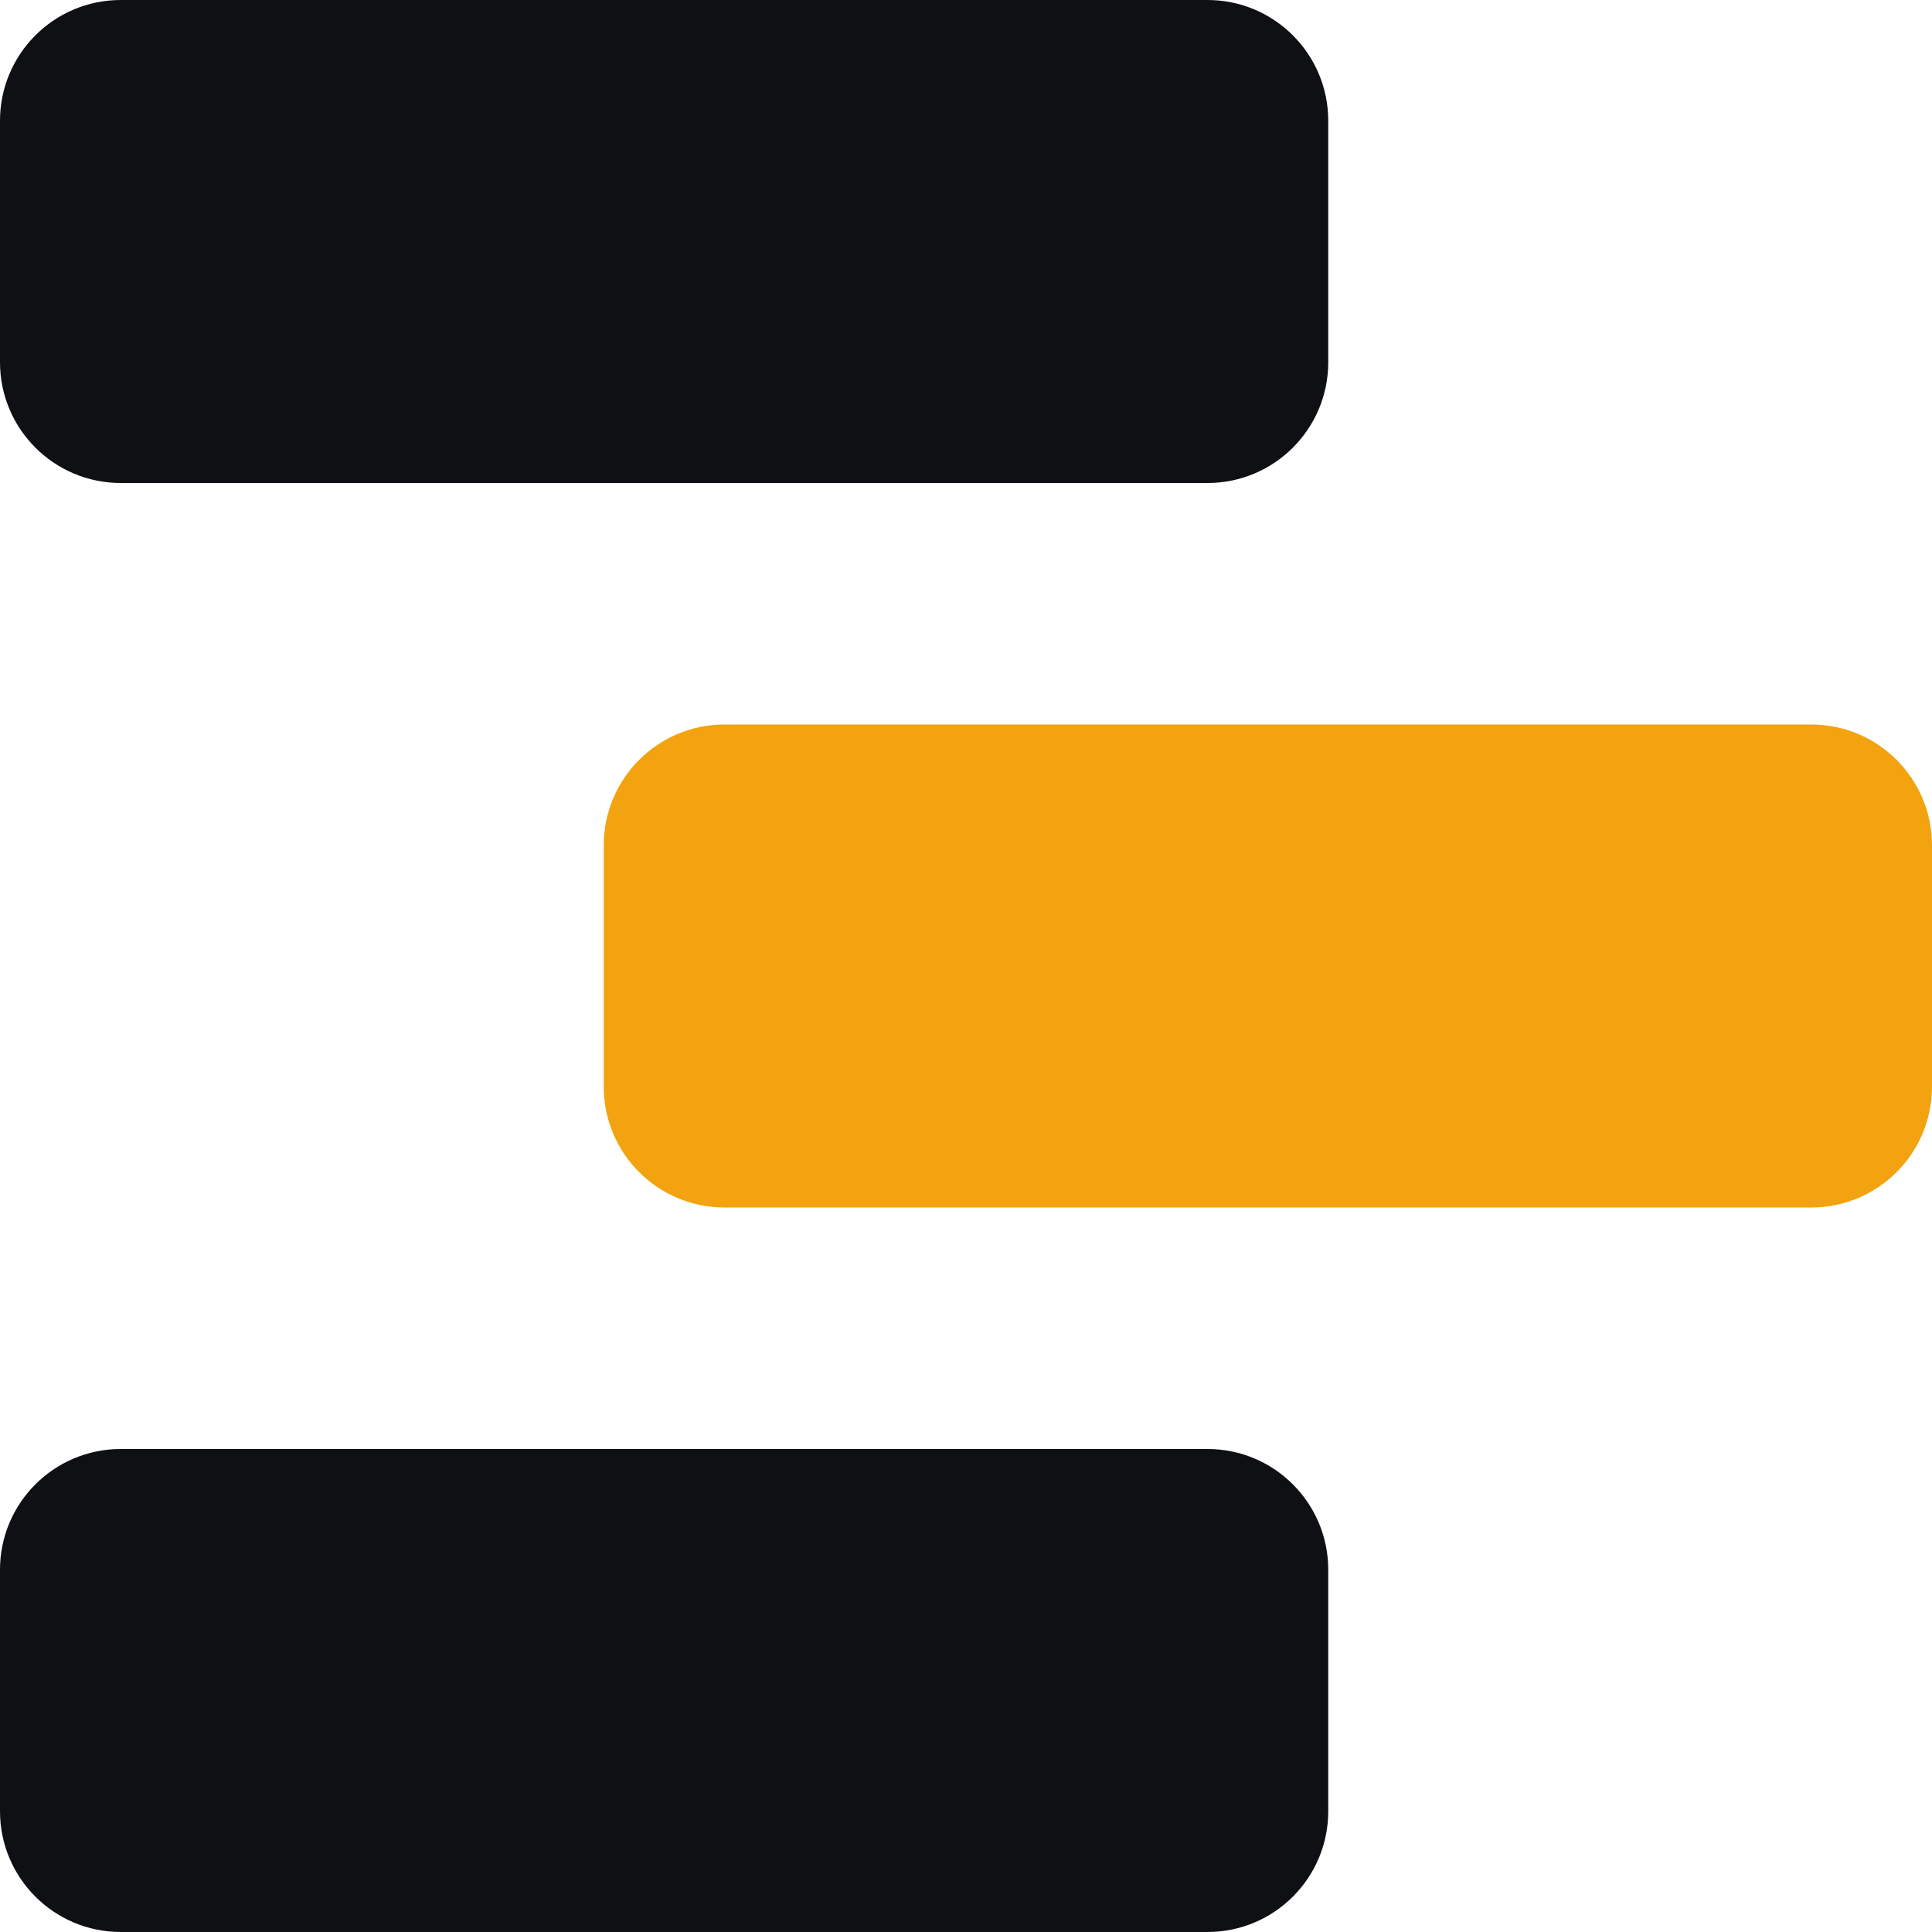
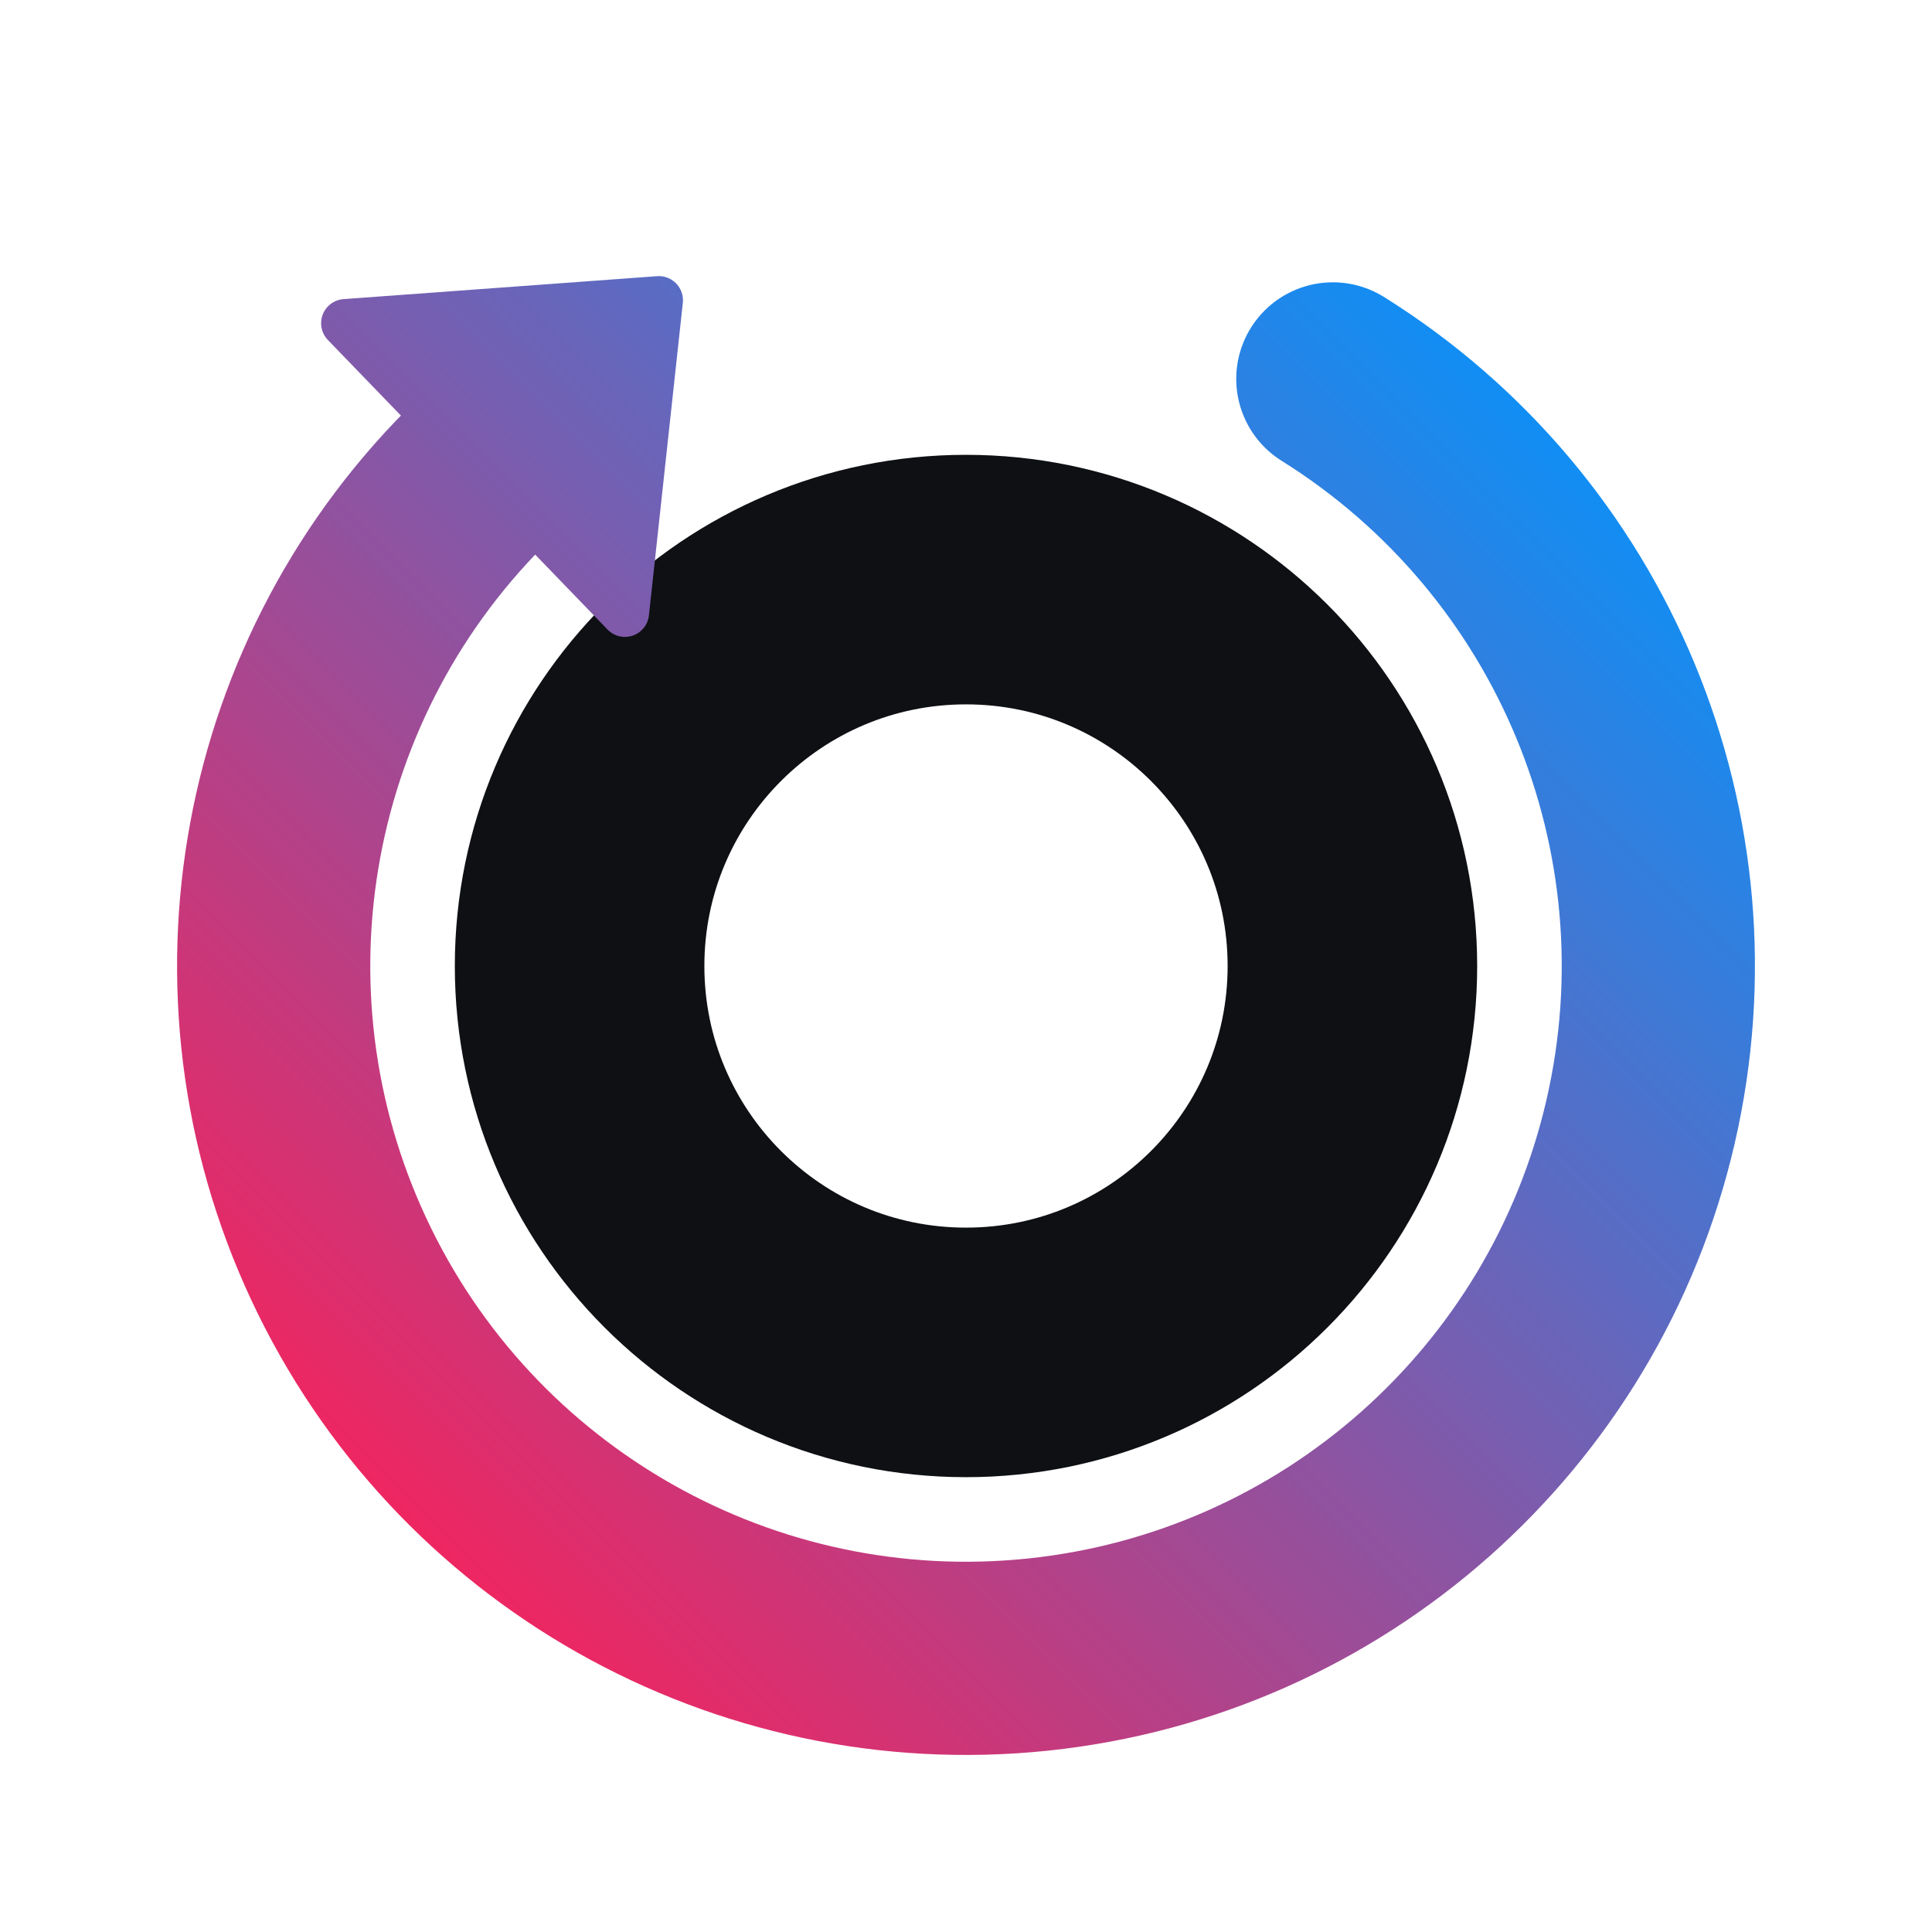
- <svg xmlns="http://www.w3.org/2000/svg" viewBox="0 0 16 16">
-   <style>.s{fill:#0e1013}.d{fill:#f2a30f}@media (prefers-color-scheme:dark){.s{fill:#ecedef}.d{fill:#ffb224}}</style>
-   <rect class="s" width="11" height="4" rx="1" />
-   <rect class="s" y="12" width="11" height="4" rx="1" />
-   <rect class="d" x="5" y="6" width="11" height="4" rx="1" />
+ <svg xmlns="http://www.w3.org/2000/svg" viewBox="0 0 24 24">
+   <style>.i{stroke:#0e1013}@media (prefers-color-scheme:dark){.i{stroke:#ecedef}}</style>
+   <defs>
+     <linearGradient id="trc-mark-gradient" x1="20" y1="4" x2="4" y2="20" gradientUnits="userSpaceOnUse">
+       <stop stop-color="#0096FF" />
+       <stop offset="1" stop-color="#FF1E56" />
+     </linearGradient>
+   </defs>
+   <circle class="i" cx="12" cy="12" r="4.8" fill="none" stroke-width="3.1" />
+   <path d="M16.557 4.707A8.6 8.6 0 1 1 6.026 5.814" fill="none" stroke="url(#trc-mark-gradient)" stroke-width="2.4" stroke-linecap="round" />
+   <path d="M8.184 3.73L4.289 4.015L7.763 7.612Z" fill="url(#trc-mark-gradient)" stroke="url(#trc-mark-gradient)" stroke-width="0.6" stroke-linejoin="round" />
</svg>
